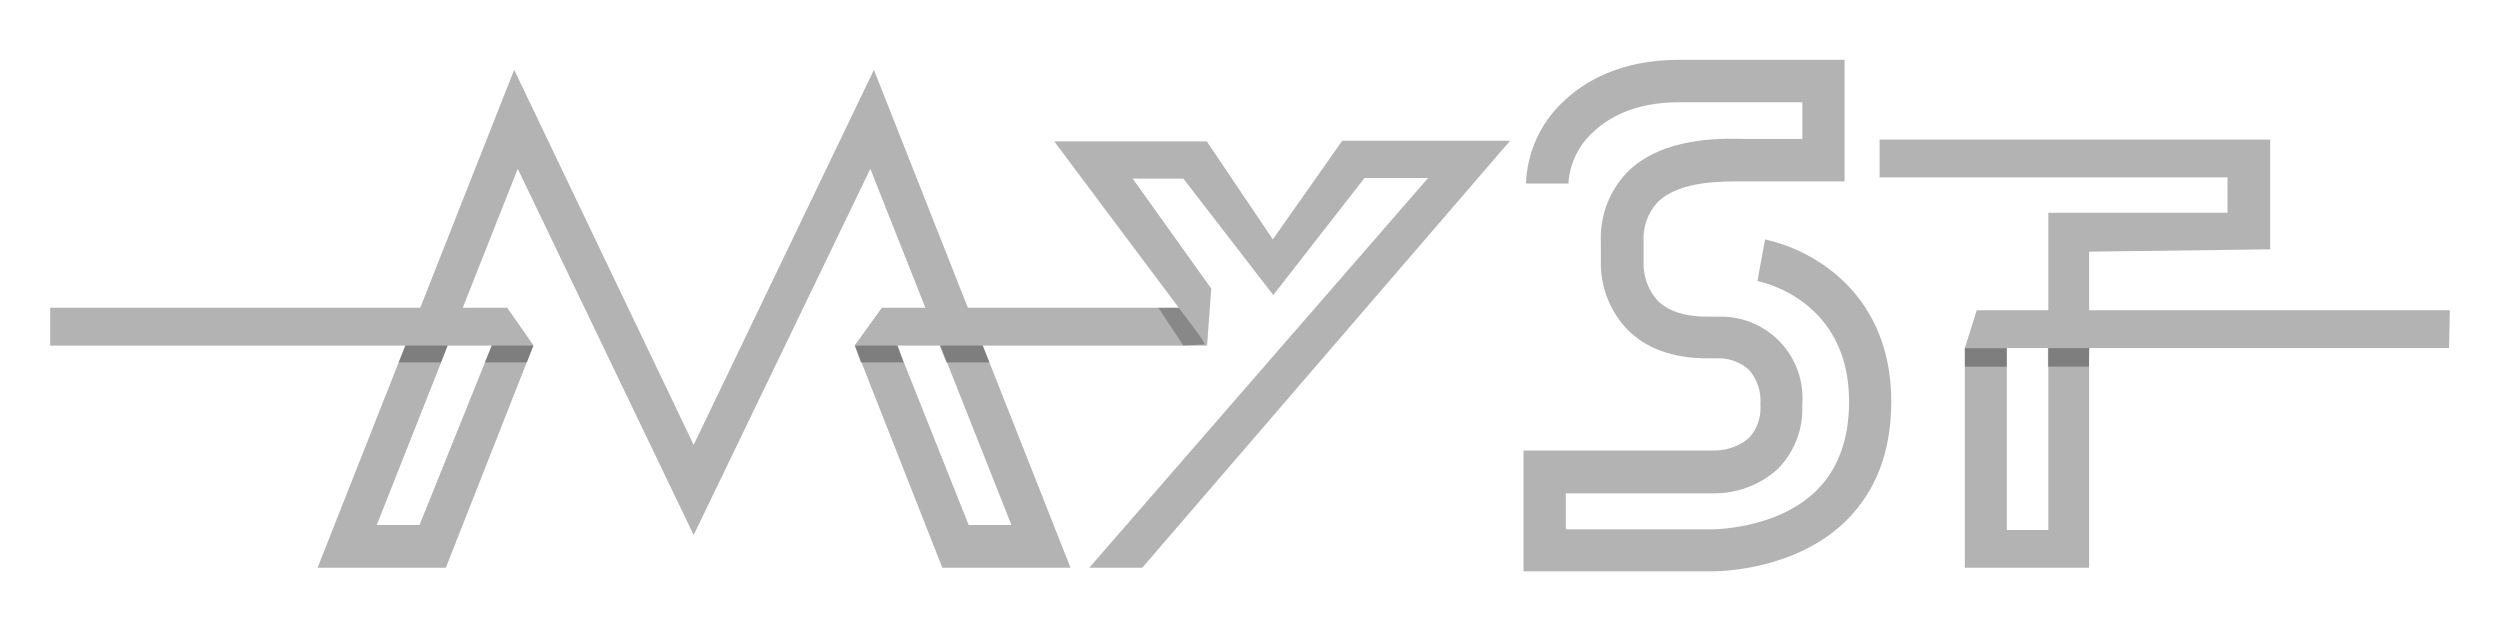
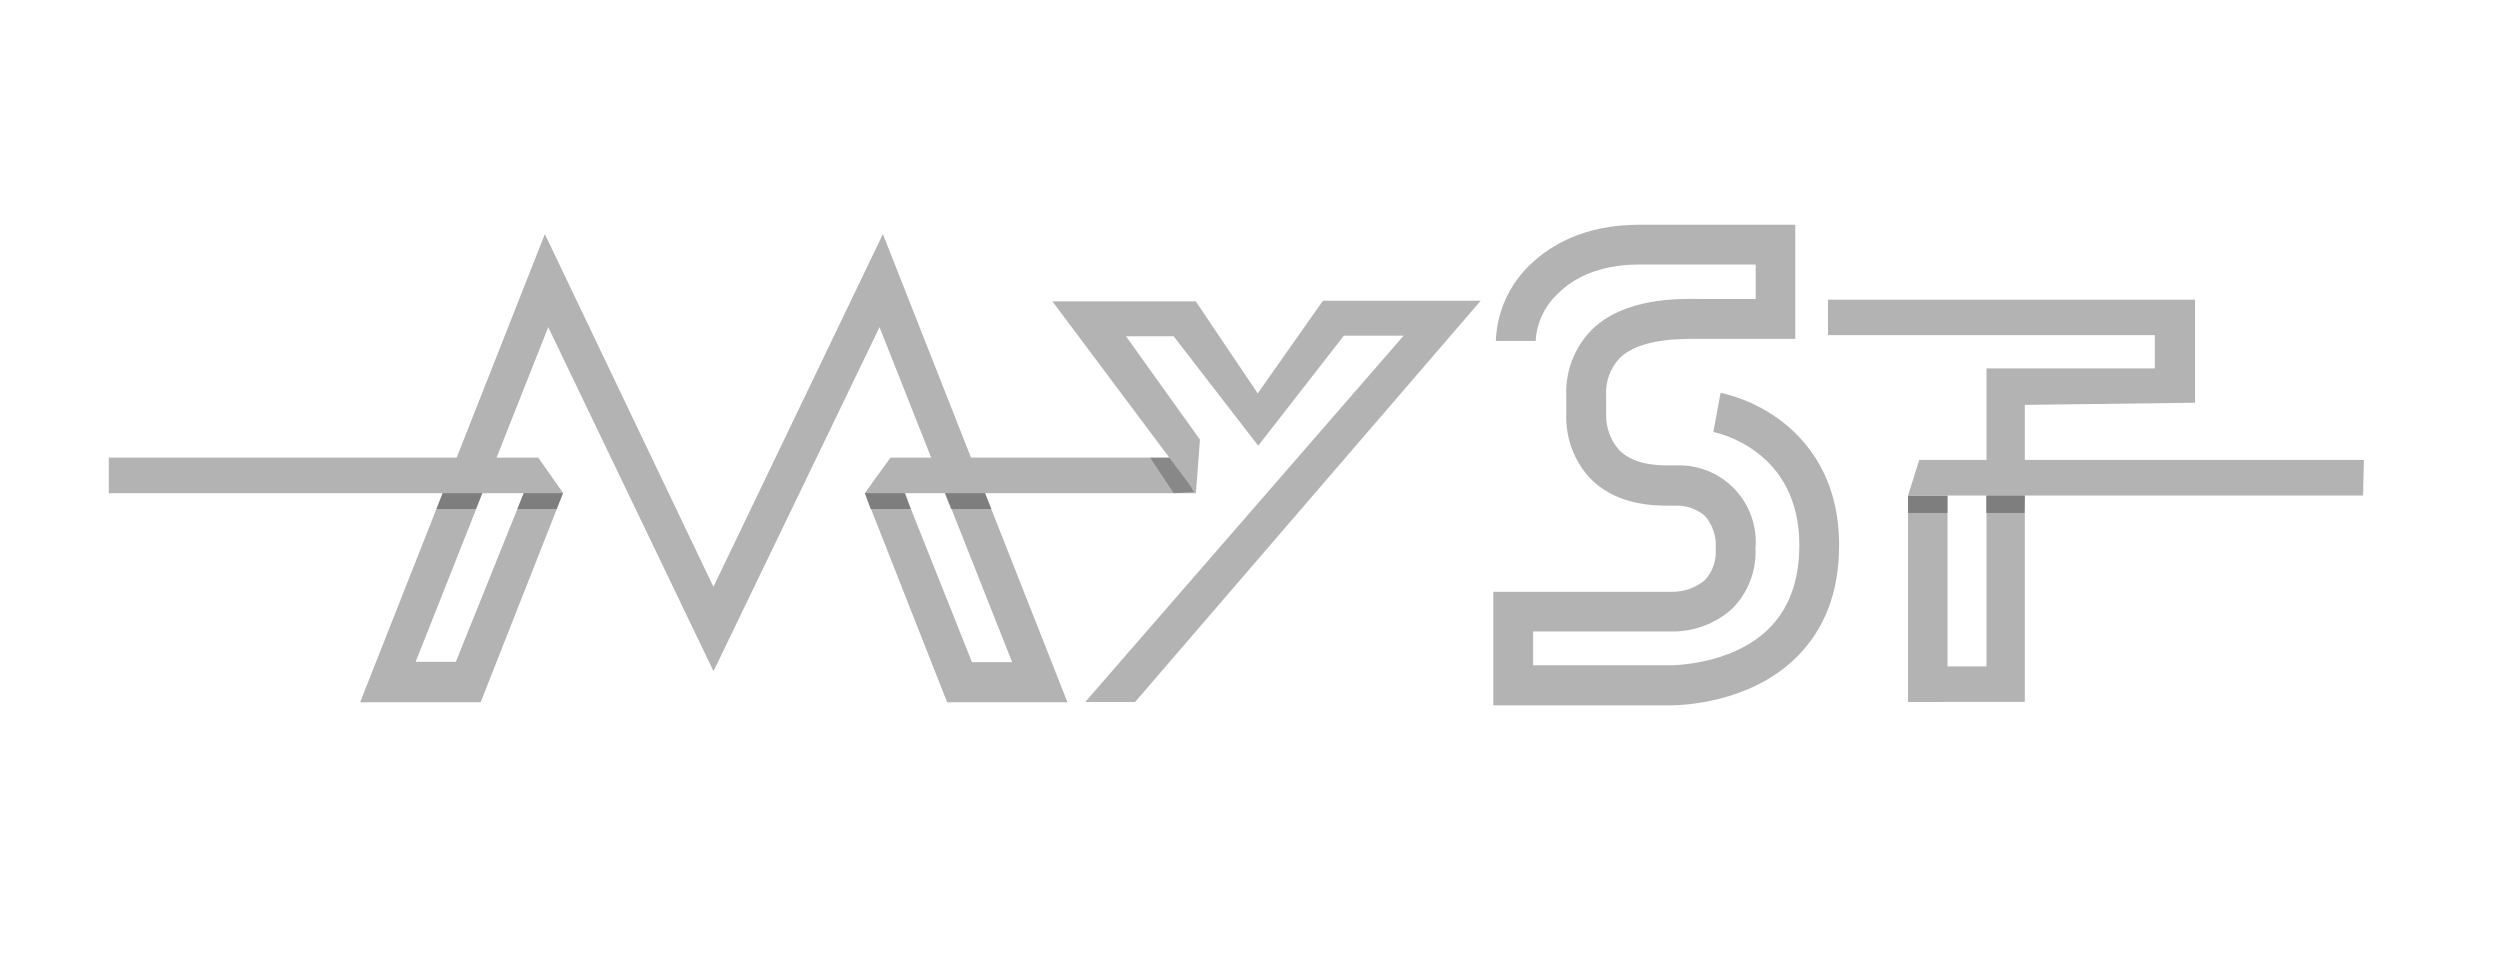
- <svg xmlns="http://www.w3.org/2000/svg" viewBox="0 0 300 75.75">
+ <svg xmlns="http://www.w3.org/2000/svg" viewBox="0 0 266.99 103.49">
  <defs>
    <style>.cls-1{isolation:isolate;}.cls-2,.cls-3,.cls-4{fill:#b3b3b3;}.cls-3,.cls-4{mix-blend-mode:multiply;}.cls-4{opacity:0.8;}</style>
  </defs>
  <g class="cls-1">
    <g id="Capa_1" data-name="Capa 1">
-       <path class="cls-2" d="M200.85,57.53h0Z" />
-       <path class="cls-2" d="M203.43,56.76h0Z" />
-       <polygon class="cls-2" points="235.78 68.13 235.78 63.6 235.78 41.77 240.82 41.77 240.82 63.6 245.8 63.6 245.8 25.53 267.3 25.53 267.3 21.29 225.55 21.29 225.55 16.75 272.42 16.75 272.42 29.92 250.69 30.2 250.69 68.13 235.78 68.13" />
-       <path class="cls-2" d="M62.13,20.26,45.21,63h5.13l10.5-26.07L64,41.47,53.5,68.13H38.11L61.7,8.38l21.54,45,21.63-45,23.59,59.75H113.08l-10.5-26.67,3.27-4.54L116.24,63h5.13L104.44,20.26,83.24,64.2Z" />
-       <polyline class="cls-2" points="140.6 41.47 144.85 41.47 102.58 41.47 105.85 36.93 142.2 36.93 144.85 41.47" />
-       <polyline class="cls-2" points="6.02 40.7 6.02 36.93 60.83 36.93 64.02 41.47 6.02 41.47 6.02 41.47" />
-       <polygon class="cls-3" points="48.64 41.47 53.71 41.47 52.91 43.49 47.84 43.49 48.64 41.47" />
-       <polygon class="cls-3" points="59 41.47 64.02 41.47 63.23 43.49 58.18 43.49 59 41.47" />
-       <polygon class="cls-3" points="102.58 41.47 107.73 41.47 108.43 43.49 103.28 43.49 102.58 41.47" />
-       <polygon class="cls-3" points="112.76 41.47 117.93 41.47 118.73 43.49 113.56 43.49 112.76 41.47" />
-       <rect class="cls-3" x="235.78" y="41.77" width="5.04" height="2.23" />
-       <polygon class="cls-3" points="245.75 41.77 250.72 41.77 250.67 43.99 245.75 43.99 245.75 41.77" />
-       <polyline class="cls-2" points="293.89 41.77 235.78 41.77 237.21 37.23 293.98 37.23" />
-       <polygon class="cls-4" points="142.2 36.93 144.58 41.32 142.01 41.47 139 36.93 142.2 36.93" />
-       <polygon class="cls-2" points="161.05 16.89 161.08 16.97 161.01 16.97 152.74 28.73 144.82 16.97 141.26 16.97 138.11 16.97 132.22 16.97 126.95 16.97 126.51 16.97 144.85 41.47 145.35 34.63 135.92 21.43 142 21.43 152.79 35.41 163.74 21.36 169.35 21.36 171.37 21.36 130.71 68.13 137.07 68.13 181.21 16.89 161.05 16.89" />
-       <path class="cls-2" d="M205.4,68.56H182.82V54.06h23a6.4,6.4,0,0,0,4.07-1.51,5.34,5.34,0,0,0,1.36-4,5.66,5.66,0,0,0-1.38-4.18A5.4,5.4,0,0,0,206.37,43H204.9c-4.24,0-7.53-1.23-9.8-3.65a11.54,11.54,0,0,1-3-8.06V29.06a11.38,11.38,0,0,1,3.24-8.47c4.18-4.1,11-4,14-3.92h6.94V12.27H201.47c-5.4,0-8.56,1.93-10.26,3.55a9,9,0,0,0-3,6.2h-5.09a14.1,14.1,0,0,1,4.54-9.89c2.37-2.26,6.69-4.95,13.77-4.95h19.92V21.77H209.26c-2.29,0-7.66-.15-10.31,2.46a6.42,6.42,0,0,0-1.72,4.84v2.51A6.63,6.63,0,0,0,198.84,36c1.27,1.33,3.31,2,6.06,2h1.37a9.78,9.78,0,0,1,10,10.6,10.25,10.25,0,0,1-2.94,7.68,11.33,11.33,0,0,1-7.69,2.92H187.9v4.32h17.43c.07,0,7.83.07,12.64-4.65,2.6-2.56,3.92-6.16,3.92-10.69,0-12.2-10.53-14.37-11-14.45l.92-5a20.06,20.06,0,0,1,7.58,3.47c3.45,2.55,7.56,7.4,7.56,16,0,6-1.84,10.79-5.48,14.35C215.53,68.32,206.79,68.56,205.4,68.56Z" />
+       <path class="cls-2" d="M174.56,66.11h0Z" />
+       <path class="cls-2" d="M176.72,65.46h0Z" />
+       <polygon class="cls-2" points="203.77 74.97 203.77 71.17 203.77 52.92 207.99 52.92 207.99 71.17 212.15 71.17 212.15 39.34 230.13 39.34 230.13 35.79 195.22 35.79 195.22 32 234.42 32 234.42 43.01 216.24 43.24 216.24 74.96 203.77 74.97" />
+       <path class="cls-2" d="M58.55,34.94,44.39,70.68h4.29l8.78-21.8,2.67,3.79L51.33,75H38.46L58.19,25l18,37.67L94.29,25,114,75H101.15l-8.78-22.3,2.74-3.79,8.69,21.8h4.29L93.93,34.94,76.2,71.68Z" />
+       <polyline class="cls-2" points="124.17 52.67 127.72 52.67 92.37 52.67 95.11 48.87 125.51 48.87 127.72 52.67" />
+       <polyline class="cls-2" points="11.62 52.02 11.62 48.87 57.46 48.87 60.13 52.67 11.62 52.67 11.62 52.67" />
+       <polygon class="cls-3" points="47.27 52.67 51.5 52.67 50.83 54.36 46.6 54.36 47.27 52.67" />
+       <polygon class="cls-3" points="55.93 52.67 60.13 52.67 59.46 54.36 55.24 54.36 55.93 52.67" />
+       <polygon class="cls-3" points="92.37 52.67 96.68 52.67 97.27 54.36 92.96 54.36 92.37 52.67" />
+       <polygon class="cls-3" points="100.89 52.67 105.21 52.67 105.88 54.36 101.56 54.36 100.89 52.67" />
+       <rect class="cls-3" x="203.77" y="52.92" width="4.22" height="1.86" />
+       <polygon class="cls-3" points="212.11 52.92 216.26 52.92 216.22 54.78 212.11 54.78 212.11 52.92" />
+       <polyline class="cls-2" points="252.37 52.92 203.77 52.92 204.97 49.12 252.45 49.12" />
+       <polygon class="cls-4" points="125.51 48.87 127.5 52.54 125.35 52.67 122.83 48.87 125.51 48.87" />
+       <polygon class="cls-2" points="141.27 32.12 141.3 32.18 141.24 32.18 134.32 42.01 127.7 32.18 124.72 32.18 122.09 32.18 117.16 32.18 112.76 32.18 112.39 32.18 127.72 52.67 128.15 46.95 120.25 35.91 125.34 35.91 134.37 47.6 143.52 35.85 148.22 35.85 149.9 35.85 115.9 74.97 121.22 74.97 158.13 32.12 141.27 32.12" />
+       <path class="cls-2" d="M178.36,75.33H159.48V63.2h19.21a5.35,5.35,0,0,0,3.4-1.26,4.46,4.46,0,0,0,1.14-3.35,4.74,4.74,0,0,0-1.15-3.49A4.52,4.52,0,0,0,179.17,54h-1.23c-3.54,0-6.3-1-8.2-3a9.65,9.65,0,0,1-2.47-6.74V42.29A9.52,9.52,0,0,1,170,35.21c3.5-3.43,9.24-3.32,11.69-3.28h5.81V28.25H175.07c-4.52,0-7.16,1.61-8.58,3A7.53,7.53,0,0,0,164,36.41h-4.25a11.79,11.79,0,0,1,3.8-8.27c2-1.89,5.59-4.14,11.52-4.14h16.66V36.19H181.59c-1.92,0-6.4-.12-8.62,2.06a5.37,5.37,0,0,0-1.44,4v2.1a5.54,5.54,0,0,0,1.35,3.67c1.06,1.11,2.77,1.68,5.07,1.68h1.14a8.18,8.18,0,0,1,8.39,8.86A8.57,8.57,0,0,1,185,65a9.48,9.48,0,0,1-6.43,2.44H163.73v3.61h14.58c.06,0,6.55.06,10.57-3.89,2.18-2.14,3.28-5.15,3.28-8.94,0-10.21-8.81-12-9.18-12.09l.77-4.18a16.77,16.77,0,0,1,6.34,2.9c2.88,2.13,6.32,6.19,6.32,13.37,0,5-1.54,9-4.58,12C186.84,75.13,179.53,75.33,178.36,75.33Z" />
    </g>
  </g>
</svg>
